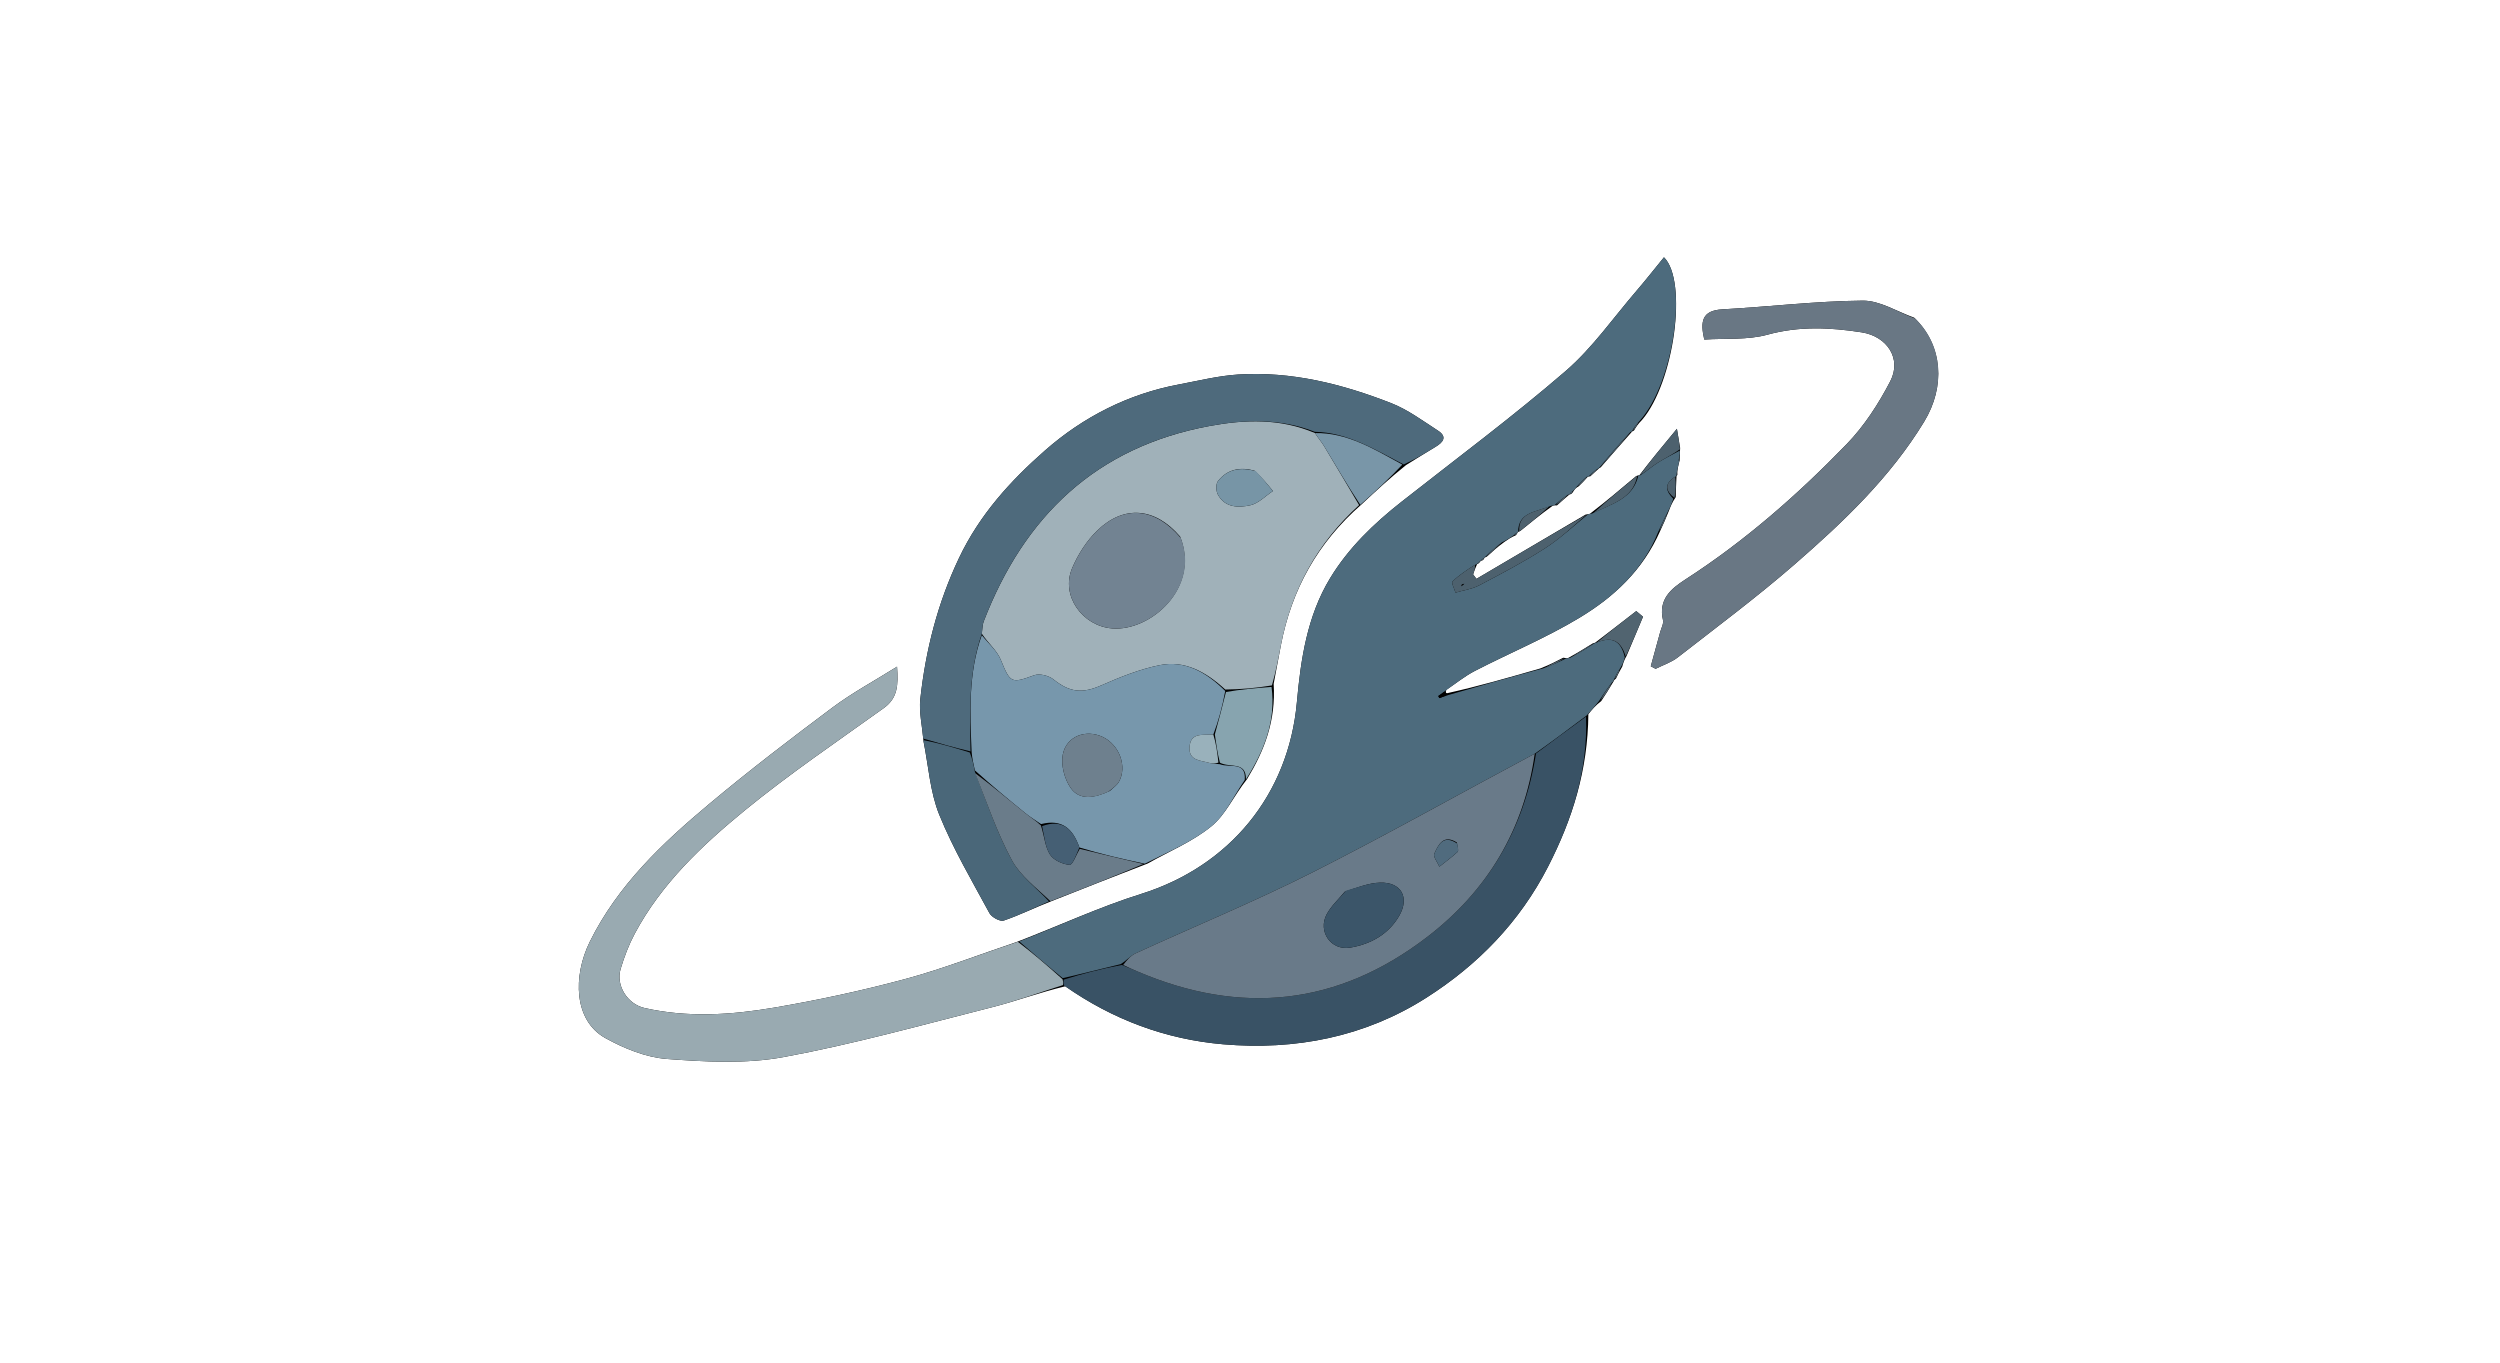
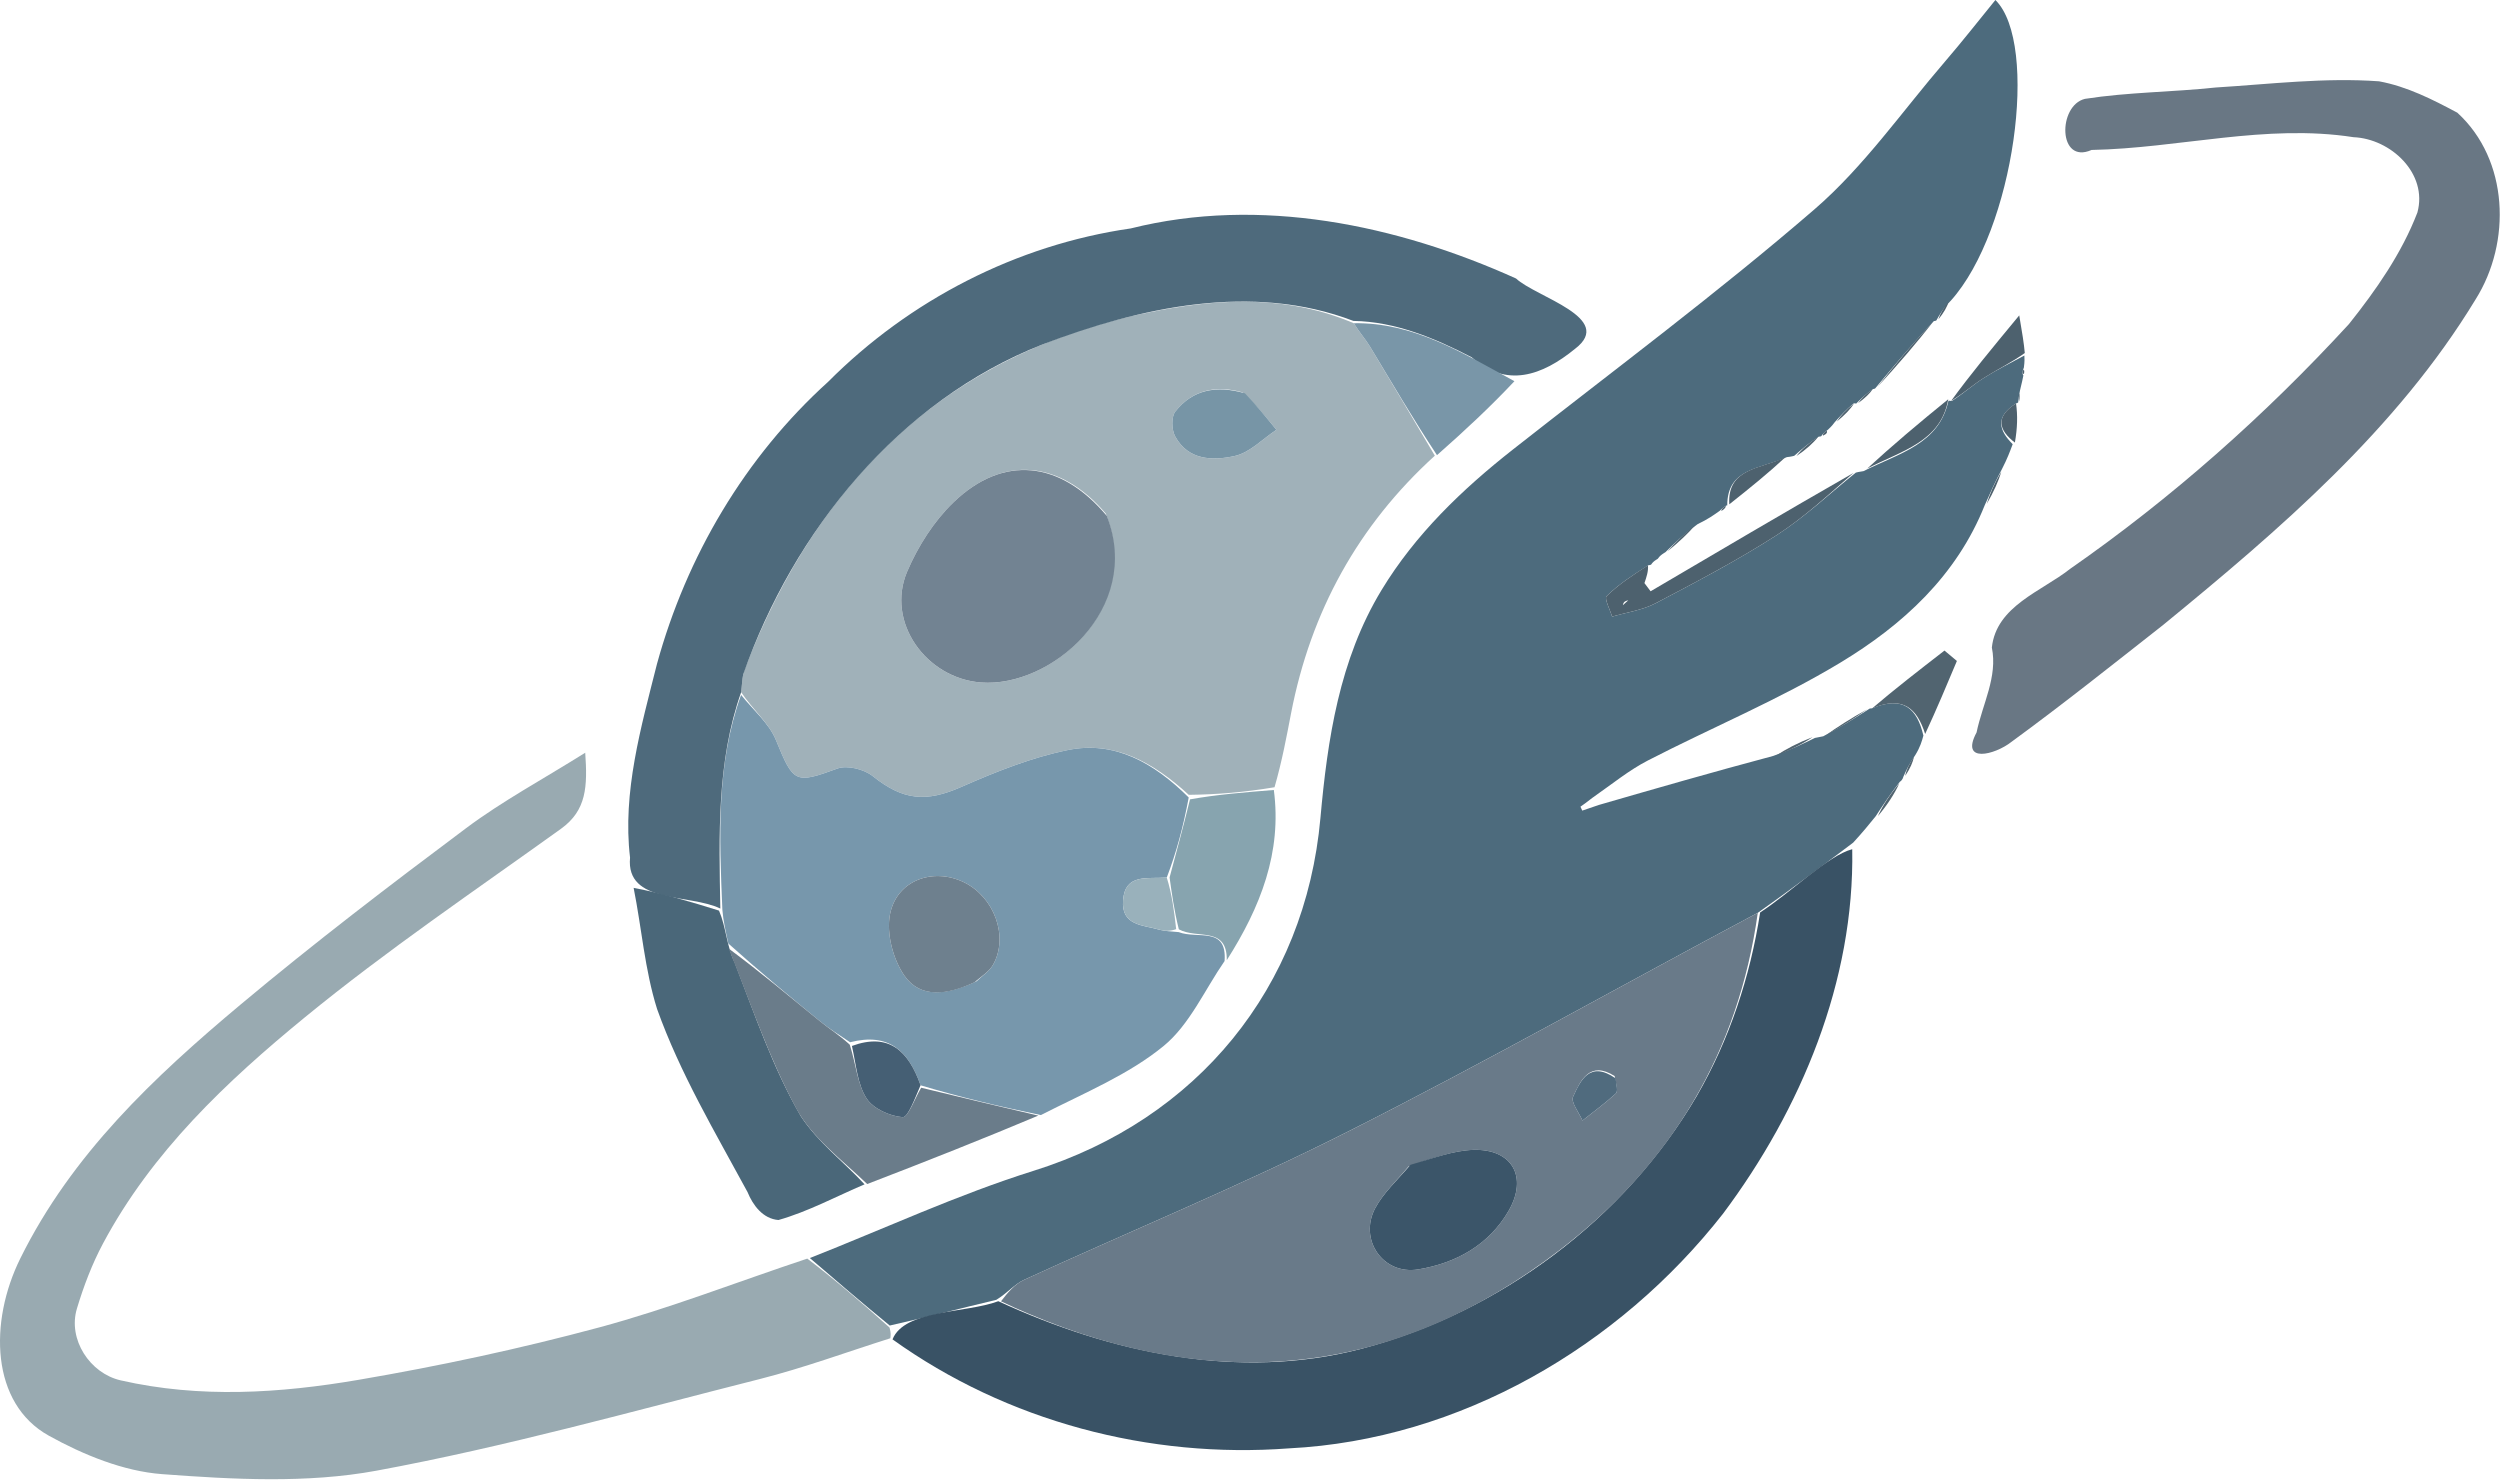
- <svg xmlns="http://www.w3.org/2000/svg" version="1.1" id="Layer_1" x="0px" y="0px" width="100%" viewBox="0 0 677 369" enable-background="new 0 0 677 369" xml:space="preserve">
-   <path fill="#000000" opacity="1" stroke="none" d=" M401.427,151.752   C401.72,151.583 401.908,151.334 402.004,151.006   C402.004,151.006 402.005,150.993 402.61,150.763   C404.003,149.48 405.395,148.197 407.401,146.746   C408.261,146.135 409.12,145.524 410.528,144.93   C410.726,144.638 410.923,144.346 411.041,144.065   C411.041,144.065 411.108,144.109 411.703,143.781   C414.475,141.522 417.248,139.263 420.503,136.937   C420.503,136.937 420.971,136.798 421.624,136.868   C422.706,135.89 423.787,134.911 424.945,133.961   C424.945,133.961 424.972,133.883 425.441,133.778   C425.743,133.598 425.903,133.333 426.333,132.672   C426.535,132.395 426.737,132.119 427.532,131.672   C428.392,130.81 429.252,129.948 430.032,129.044   C430.032,129.044 430.077,129.122 430.679,128.969   C431.403,128.289 432.128,127.608 432.933,126.917   C432.933,126.917 432.919,126.837 433.499,126.525   C436.279,123.323 439.06,120.122 441.923,116.917   C441.923,116.917 441.917,116.835 442.481,116.592   C442.991,115.728 443.5,114.864 444.644,113.73   C453.378,103.579 457.092,76.072 450.601,69.676   C448.141,72.687 445.745,75.753 443.209,78.699   C436.878,86.055 431.228,94.22 423.955,100.496   C409.65,112.842 394.448,124.152 379.579,135.841   C372.042,141.765 365.167,148.37 360.19,156.579   C353.977,166.827 352.241,178.524 351.194,190.152   C348.944,215.137 333.043,234.535 309.001,242.079   C297.763,245.605 286.989,250.609 275.244,255.111   C265.171,258.505 255.232,262.399 244.988,265.158   C233.321,268.3 221.452,270.845 209.539,272.88   C197.951,274.86 186.197,275.621 174.518,272.961   C169.949,271.92 166.707,266.903 168.062,262.392   C169.049,259.104 170.291,255.827 171.905,252.804   C179.109,239.31 190.083,228.952 201.653,219.478   C213.711,209.604 226.678,200.832 239.354,191.727   C243.14,189.007 243.264,185.476 242.922,180.527   C236.632,184.469 230.72,187.644 225.404,191.618   C214.14,200.037 202.948,208.587 192.169,217.611   C179.405,228.296 167.32,239.663 159.735,254.982   C155.088,264.367 155.373,276.361 163.929,281.107   C169.019,283.931 174.926,286.345 180.628,286.77   C191.095,287.551 201.944,288.148 212.162,286.262   C231.163,282.754 249.853,277.517 268.613,272.767   C275.117,271.12 281.446,268.781 288.501,267.083   C301.334,276.123 315.752,281.459 331.198,282.789   C350.727,284.471 369.579,280.832 386.319,270.143   C400.237,261.257 411.501,249.719 419.197,234.716   C425.813,221.817 430.007,208.523 430.13,193.387   C431.072,192.224 432.014,191.06 433.62,189.844   C434.679,188.22 435.738,186.597 436.944,184.541   C436.944,184.541 437.03,184.092 437.598,183.79   C438.03,182.858 438.463,181.925 439.317,180.487   C439.543,179.657 439.769,178.827 440.512,177.538   C441.984,174.03 443.456,170.521 444.928,167.013   C444.318,166.503 443.708,165.992 443.099,165.482   C439.418,168.331 435.737,171.18 432.001,174.007   C432.001,174.007 432.029,174.06 431.327,174.228   C429.273,175.506 427.22,176.784 424.596,178.212   C424.405,178.257 424.214,178.302 423.331,178.107   C421.518,179.058 419.706,180.008 417.085,181.024   C408.788,183.422 400.491,185.821 391.733,187.753   C391.573,187.605 391.412,187.457 391.684,186.786   C394.25,185.067 396.68,183.082 399.407,181.676   C408.835,176.816 418.71,172.727 427.761,167.262   C436.936,161.723 444.88,154.487 449.604,143.713   C450.329,142.132 451.055,140.551 451.951,138.3   C452.349,137.23 452.747,136.159 453.79,134.613   C453.84,132.733 453.891,130.854 454.001,128.961   C454.001,128.961 453.957,128.919 454.234,128.603   C454.203,128.208 454.172,127.813 454.382,126.615   C454.495,126.068 454.608,125.521 454.894,124.504   C454.875,124.338 454.856,124.172 454.937,123.349   C454.914,122.908 454.891,122.467 454.984,121.306   C454.781,120.105 454.579,118.905 454.109,116.119   C450.042,121.035 446.865,124.874 443.928,128.71   C443.928,128.71 443.69,128.682 443.056,128.928   C439.065,132.298 435.073,135.668 430.555,139.126   C430.385,139.175 430.214,139.225 429.363,139.356   C419.516,145.155 409.668,150.953 399.821,156.751   C399.518,156.349 399.216,155.946 398.914,155.543   C399.214,154.667 399.514,153.791 399.947,152.883   C399.947,152.883 399.949,152.748 400.328,152.602   C400.565,152.444 400.72,152.228 400.918,151.973   C400.918,151.973 400.96,151.853 401.427,151.752  M284.838,243.999   C293.237,240.669 301.636,237.339 310.765,233.852   C316.6,230.548 322.979,227.908 328.092,223.723   C331.93,220.58 334.141,215.451 337.73,210.949   C342.366,203.276 345.548,195.197 344.909,185.185   C345.563,181.691 346.2,178.193 346.875,174.703   C349.769,159.74 356.743,147.051 368.677,136.621   C372.466,133.086 376.254,129.552 380.749,125.948   C383.398,124.306 386.028,122.633 388.703,121.033   C390.771,119.796 392.039,118.318 389.389,116.606   C385.262,113.941 381.208,110.915 376.69,109.15   C363.437,103.974 349.707,100.513 335.323,101.419   C329.932,101.759 324.596,103.106 319.256,104.106   C305.506,106.68 293.292,112.94 282.987,121.986   C273.644,130.187 265.276,139.371 259.704,151.105   C253.882,163.365 250.67,176.038 249.216,189.295   C248.832,192.795 249.707,196.433 250.097,200.846   C251.441,207.464 251.855,214.458 254.347,220.611   C258.08,229.829 263.191,238.5 267.943,247.281   C268.541,248.384 270.818,249.623 271.804,249.289   C275.995,247.866 279.994,245.874 284.838,243.999  M518.355,86.017   C513.716,84.393 509.063,81.371 504.439,81.414   C491.762,81.531 479.104,83.066 466.423,83.771   C460.779,84.085 460.42,87.153 461.511,91.952   C467.286,91.577 473.24,92.109 478.641,90.628   C487.239,88.27 495.588,88.661 504.132,89.996   C511.005,91.07 515.071,97.112 511.879,103.257   C508.716,109.345 504.833,115.362 500.083,120.265   C486.812,133.965 472.493,146.54 456.383,156.931   C452.486,159.444 449.035,162.338 450.331,167.896   C450.56,168.877 449.869,170.082 449.571,171.176   C448.732,174.262 447.877,177.343 447.028,180.427   C447.464,180.655 447.9,180.884 448.337,181.113   C450.352,180.097 452.599,179.378 454.345,178.017   C464.986,169.727 475.832,161.659 485.999,152.813   C499.16,141.361 511.831,129.35 521.044,114.219   C526.871,104.648 526.146,93.524 518.355,86.017  z" />
-   <path fill="#4D6B7D" opacity="1" stroke="none" d=" M424.023,178.347   C424.214,178.302 424.405,178.257 425.245,178.104   C427.939,176.685 429.984,175.372 432.029,174.06   C432.029,174.06 432.001,174.007 432.412,173.989   C437.041,172.056 439.067,174.048 439.995,177.996   C439.769,178.827 439.543,179.657 438.805,180.866   C437.872,182.194 437.451,183.143 437.031,184.092   C437.03,184.092 436.944,184.541 436.529,184.802   C435.062,186.675 434.009,188.285 432.956,189.896   C432.014,191.06 431.072,192.224 429.651,193.768   C424.764,197.448 420.358,200.748 415.603,204.103   C395.294,214.914 375.539,226.077 355.307,236.293   C339.687,244.181 323.454,250.854 307.535,258.158   C306.151,258.793 305.08,260.11 303.467,261.093   C298.079,262.379 293.089,263.682 287.771,264.882   C283.631,261.502 279.818,258.223 276.005,254.943   C286.989,250.609 297.763,245.605 309.001,242.079   C333.043,234.535 348.944,215.137 351.194,190.152   C352.241,178.524 353.977,166.827 360.19,156.579   C365.167,148.37 372.042,141.765 379.579,135.841   C394.448,124.152 409.65,112.842 423.955,100.496   C431.228,94.22 436.878,86.055 443.209,78.699   C445.745,75.753 448.141,72.687 450.597,69.673   C457.092,76.072 453.378,103.579 444.022,113.961   C442.906,115.073 442.412,115.954 441.917,116.835   C441.917,116.835 441.923,116.917 441.53,116.96   C438.397,120.281 435.658,123.559 432.919,126.837   C432.919,126.837 432.933,126.917 432.568,126.967   C431.495,127.719 430.786,128.421 430.077,129.122   C430.077,129.122 430.032,129.044 429.724,129.081   C428.59,130.026 427.765,130.934 426.94,131.843   C426.737,132.119 426.535,132.395 425.944,132.949   C425.323,133.412 425.128,133.631 424.972,133.883   C424.972,133.883 424.945,133.961 424.573,133.976   C423.124,134.927 422.047,135.863 420.971,136.798   C420.971,136.798 420.503,136.937 419.89,136.991   C415.991,138.748 411.095,138.591 411.108,144.109   C411.108,144.109 411.041,144.065 410.873,144.178   C410.441,144.473 410.2,144.681 409.98,144.913   C409.12,145.524 408.261,146.135 406.741,146.867   C404.722,148.323 403.364,149.658 402.005,150.993   C402.005,150.993 402.004,151.006 401.801,151.116   C401.352,151.4 401.139,151.609 400.96,151.853   C400.96,151.853 400.918,151.973 400.696,152.075   C400.272,152.342 400.097,152.532 399.949,152.748   C399.949,152.748 399.947,152.883 399.497,152.916   C397.113,154.422 395.056,155.772 393.341,157.468   C392.975,157.83 393.849,159.446 394.152,160.484   C396.299,159.848 398.616,159.535 400.562,158.514   C406.575,155.359 412.611,152.192 418.318,148.53   C422.488,145.853 426.153,142.388 430.043,139.274   C430.214,139.225 430.385,139.175 431.177,139.055   C436.485,136.383 442.297,135.082 443.69,128.682   C443.69,128.682 443.928,128.71 444.185,128.725   C445.914,127.598 447.311,126.337 448.877,125.342   C450.801,124.121 452.865,123.121 454.868,122.026   C454.891,122.467 454.914,122.908 454.798,123.781   C454.53,124.476 454.551,124.73 454.72,124.974   C454.608,125.521 454.495,126.068 454.215,127.198   C454.018,128.16 453.987,128.54 453.957,128.919   C453.957,128.919 454.001,128.961 453.667,129.078   C450.49,131.071 451.123,133.058 453.145,135.089   C452.747,136.159 452.349,137.23 451.558,138.768   C450.455,140.846 449.744,142.457 449.032,144.067   C444.88,154.487 436.936,161.723 427.761,167.262   C418.71,172.727 408.835,176.816 399.407,181.676   C396.68,183.082 394.25,185.067 391.223,187.187   C390.337,187.883 389.913,188.179 389.489,188.475   C389.579,188.667 389.668,188.859 389.757,189.052   C390.57,188.774 391.382,188.497 392.194,188.219   C400.491,185.821 408.788,183.422 417.879,180.999   C420.456,180.098 422.239,179.222 424.023,178.347  z" />
-   <path fill="#A0B1B9" opacity="1" stroke="none" d=" M368.047,136.782   C356.743,147.051 349.769,159.74 346.875,174.703   C346.2,178.193 345.563,181.691 344.436,185.61   C339.974,186.358 335.986,186.68 331.806,186.727   C326.599,181.953 320.848,178.737 314.022,180.127   C308.624,181.227 303.359,183.339 298.286,185.572   C293.104,187.853 289.743,187.555 285.264,183.972   C283.993,182.956 281.502,182.327 280.06,182.856   C273.807,185.148 273.598,184.992 271.005,178.666   C269.981,176.167 267.624,174.214 265.884,171.614   C266.05,170.235 266.035,169.189 266.384,168.283   C277.374,139.756 296.89,121.039 327.606,115.348   C337.187,113.573 346.742,113.274 356.108,117.276   C356.957,118.655 357.846,119.632 358.515,120.741   C361.725,126.069 364.876,131.432 368.047,136.782  M319.584,145.307   C312.885,137.472 304.458,136.619 297.161,143.649   C294.272,146.432 291.926,150.128 290.34,153.839   C287.168,161.264 293.097,169.555 301.211,170.182   C311.5,170.978 325.057,159.319 319.584,145.307  M339.707,127.451   C335.834,126.371 332.355,127.071 329.833,130.273   C329.22,131.052 329.275,132.956 329.797,133.925   C331.727,137.507 335.391,137.538 338.584,136.824   C340.803,136.328 342.682,134.309 344.713,132.97   C343.293,131.226 341.873,129.482 339.707,127.451  z" />
-   <path fill="#99AAB1" opacity="1" stroke="none" d=" M275.625,255.027   C279.818,258.223 283.631,261.502 287.736,265.18   C287.97,265.972 287.913,266.365 287.855,266.759   C281.446,268.781 275.117,271.12 268.613,272.767   C249.853,277.517 231.163,282.754 212.162,286.262   C201.944,288.148 191.095,287.551 180.628,286.77   C174.926,286.345 169.019,283.931 163.929,281.107   C155.373,276.361 155.088,264.367 159.735,254.982   C167.32,239.663 179.405,228.296 192.169,217.611   C202.948,208.587 214.14,200.037 225.404,191.618   C230.72,187.644 236.632,184.469 242.922,180.527   C243.264,185.476 243.14,189.007 239.354,191.727   C226.678,200.832 213.711,209.604 201.653,219.478   C190.083,228.952 179.109,239.31 171.905,252.804   C170.291,255.827 169.049,259.104 168.062,262.392   C166.707,266.903 169.949,271.92 174.518,272.961   C186.197,275.621 197.951,274.86 209.539,272.88   C221.452,270.845 233.321,268.3 244.988,265.158   C255.232,262.399 265.171,258.505 275.625,255.027  z" />
-   <path fill="#7797AC" opacity="1" stroke="none" d=" M265.874,172.012   C267.624,174.214 269.981,176.167 271.005,178.666   C273.598,184.992 273.807,185.148 280.06,182.856   C281.502,182.327 283.993,182.956 285.264,183.972   C289.743,187.555 293.104,187.853 298.286,185.572   C303.359,183.339 308.624,181.227 314.022,180.127   C320.848,178.737 326.599,181.953 331.796,187.118   C330.98,191.489 329.981,195.192 328.563,198.909   C325.64,199.121 322.455,198.309 322.131,202.211   C321.813,206.043 325.108,205.887 327.503,206.593   C328.277,206.821 329.119,206.817 330.322,206.945   C333.076,208.021 337.463,206.029 337.077,211.207   C334.141,215.451 331.93,220.58 328.092,223.723   C322.979,227.908 316.6,230.548 310.013,233.888   C303.639,232.57 298.017,231.216 292.306,229.502   C290.515,224.417 287.639,221.713 281.926,223.162   C280.268,222.043 278.862,221.183 277.594,220.152   C273.054,216.461 268.56,212.712 263.996,208.62   C263.603,206.823 263.263,205.391 263.117,203.657   C262.663,192.785 262.2,182.23 265.874,172.012  M300.56,214.179   C301.377,213.384 302.427,212.723 302.971,211.772   C305.335,207.636 303.168,201.725 298.614,199.564   C294.084,197.415 288.774,199.323 287.803,204.335   C287.257,207.157 288.255,210.964 289.933,213.367   C292.321,216.786 296.293,216.178 300.56,214.179  z" />
-   <path fill="#4E6A7C" opacity="1" stroke="none" d=" M265.884,171.614   C262.2,182.23 262.663,192.785 262.818,203.475   C258.219,202.399 254.112,201.203 250.004,200.007   C249.707,196.433 248.832,192.795 249.216,189.295   C250.67,176.038 253.882,163.365 259.704,151.105   C265.276,139.371 273.644,130.187 282.987,121.986   C293.292,112.94 305.506,106.68 319.256,104.106   C324.596,103.106 329.932,101.759 335.323,101.419   C349.707,100.513 363.437,103.974 376.69,109.15   C381.208,110.915 385.262,113.941 389.389,116.606   C392.039,118.318 390.771,119.796 388.703,121.033   C386.028,122.633 383.398,124.306 380.118,125.778   C372.081,121.617 364.862,117.12 356.047,116.934   C346.742,113.274 337.187,113.573 327.606,115.348   C296.89,121.039 277.374,139.756 266.384,168.283   C266.035,169.189 266.05,170.235 265.884,171.614  z" />
-   <path fill="#395265" opacity="1" stroke="none" d=" M288.178,266.921   C287.913,266.365 287.97,265.972 288.063,265.281   C293.089,263.682 298.079,262.379 303.754,261.302   C305.661,262.052 306.882,262.581 308.105,263.103   C336.021,275.002 362.229,272.344 386.47,253.74   C402.899,241.131 412.749,224.542 415.952,204.049   C420.358,200.748 424.764,197.448 429.495,194.057   C430.007,208.523 425.813,221.817 419.197,234.716   C411.501,249.719 400.237,261.257 386.319,270.143   C369.579,280.832 350.727,284.471 331.198,282.789   C315.752,281.459 301.334,276.123 288.178,266.921  z" />
-   <path fill="#697784" opacity="1" stroke="none" d=" M518.626,86.269   C526.146,93.524 526.871,104.648 521.044,114.219   C511.831,129.35 499.16,141.361 485.999,152.813   C475.832,161.659 464.986,169.727 454.345,178.017   C452.599,179.378 450.352,180.097 448.337,181.113   C447.9,180.884 447.464,180.655 447.028,180.427   C447.877,177.343 448.732,174.262 449.571,171.176   C449.869,170.082 450.56,168.877 450.331,167.896   C449.035,162.338 452.486,159.444 456.383,156.931   C472.493,146.54 486.812,133.965 500.083,120.265   C504.833,115.362 508.716,109.345 511.879,103.257   C515.071,97.112 511.005,91.07 504.132,89.996   C495.588,88.661 487.239,88.27 478.641,90.628   C473.24,92.109 467.286,91.577 461.511,91.952   C460.42,87.153 460.779,84.085 466.423,83.771   C479.104,83.066 491.762,81.531 504.439,81.414   C509.063,81.371 513.716,84.393 518.626,86.269  z" />
-   <path fill="#4A6779" opacity="1" stroke="none" d=" M250.051,200.426   C254.112,201.203 258.219,202.399 262.625,203.777   C263.263,205.391 263.603,206.823 264,209.001   C267.302,217.506 270.019,225.55 273.994,232.916   C276.308,237.203 280.64,240.402 284.063,244.09   C279.994,245.874 275.995,247.866 271.804,249.289   C270.818,249.623 268.541,248.384 267.943,247.281   C263.191,238.5 258.08,229.829 254.347,220.611   C251.855,214.458 251.441,207.464 250.051,200.426  z" />
-   <path fill="#6A7C8A" opacity="1" stroke="none" d=" M284.451,244.045   C280.64,240.402 276.308,237.203 273.994,232.916   C270.019,225.55 267.302,217.506 264.053,209.365   C268.56,212.712 273.054,216.461 277.594,220.152   C278.862,221.183 280.268,222.043 281.883,223.527   C282.834,226.565 283.02,229.376 284.356,231.44   C285.337,232.955 287.784,234.051 289.666,234.198   C290.457,234.26 291.478,231.396 292.394,229.862   C298.017,231.216 303.639,232.57 309.648,233.966   C301.636,237.339 293.237,240.669 284.451,244.045  z" />
-   <path fill="#87A4AF" opacity="1" stroke="none" d=" M337.403,211.078   C337.463,206.029 333.076,208.021 330.342,206.534   C329.64,203.697 329.311,201.295 328.981,198.894   C329.981,195.192 330.98,191.489 331.989,187.395   C335.986,186.68 339.974,186.358 344.333,186.014   C345.548,195.197 342.366,203.276 337.403,211.078  z" />
-   <path fill="#7996A8" opacity="1" stroke="none" d=" M356.108,117.276   C364.862,117.12 372.081,121.617 379.765,125.812   C376.254,129.552 372.466,133.086 368.362,136.702   C364.876,131.432 361.725,126.069 358.515,120.741   C357.846,119.632 356.957,118.655 356.108,117.276  z" />
-   <path fill="#4D616E" opacity="1" stroke="none" d=" M429.703,139.315   C426.153,142.388 422.488,145.853 418.318,148.53   C412.611,152.192 406.575,155.359 400.562,158.514   C398.616,159.535 396.299,159.848 394.152,160.484   C393.849,159.446 392.975,157.83 393.341,157.468   C395.056,155.772 397.113,154.422 399.431,152.932   C399.514,153.791 399.214,154.667 398.914,155.543   C399.216,155.946 399.518,156.349 399.821,156.751   C409.668,150.953 419.516,145.155 429.703,139.315  M395.735,158.802   C396.001,158.561 396.268,158.32 396.535,158.08   C396.18,158.158 395.825,158.236 395.735,158.802  z" />
-   <path fill="#516470" opacity="1" stroke="none" d=" M440.253,177.767   C439.067,174.048 437.041,172.056 432.439,174   C435.737,171.18 439.418,168.331 443.099,165.482   C443.708,165.992 444.318,166.503 444.928,167.013   C443.456,170.521 441.984,174.03 440.253,177.767  z" />
-   <path fill="#4D616E" opacity="1" stroke="none" d=" M454.926,121.666   C452.865,123.121 450.801,124.121 448.877,125.342   C447.311,126.337 445.914,127.598 444.065,128.727   C446.865,124.874 450.042,121.035 454.109,116.119   C454.579,118.905 454.781,120.105 454.926,121.666  z" />
-   <path fill="#4D616E" opacity="1" stroke="none" d=" M443.373,128.805   C442.297,135.082 436.485,136.383 431.44,139.011   C435.073,135.668 439.065,132.298 443.373,128.805  z" />
-   <path fill="#4D616E" opacity="1" stroke="none" d=" M433.209,126.681   C435.658,123.559 438.397,120.281 441.489,116.961   C439.06,120.122 436.279,123.323 433.209,126.681  z" />
-   <path fill="#4D616E" opacity="1" stroke="none" d=" M411.406,143.945   C411.095,138.591 415.991,138.748 419.648,137.025   C417.248,139.263 414.475,141.522 411.406,143.945  z" />
-   <path fill="#516470" opacity="1" stroke="none" d=" M431.678,174.144   C429.984,175.372 427.939,176.685 425.53,178.029   C427.22,176.784 429.273,175.506 431.678,174.144  z" />
-   <path fill="#4D616E" opacity="1" stroke="none" d=" M453.467,134.851   C451.123,133.058 450.49,131.071 453.637,129.085   C453.891,130.854 453.84,132.733 453.467,134.851  z" />
-   <path fill="#516470" opacity="1" stroke="none" d=" M423.677,178.227   C422.239,179.222 420.456,180.098 418.283,180.966   C419.706,180.008 421.518,179.058 423.677,178.227  z" />
-   <path fill="#516470" opacity="1" stroke="none" d=" M433.288,189.87   C434.009,188.285 435.062,186.675 436.456,185.019   C435.738,186.597 434.679,188.22 433.288,189.87  z" />
-   <path fill="#4D616E" opacity="1" stroke="none" d=" M402.308,150.878   C403.364,149.658 404.722,148.323 406.434,146.952   C405.395,148.197 404.003,149.48 402.308,150.878  z" />
-   <path fill="#4D616E" opacity="1" stroke="none" d=" M449.318,143.89   C449.744,142.457 450.455,140.846 451.473,139.103   C451.055,140.551 450.329,142.132 449.318,143.89  z" />
-   <path fill="#4D616E" opacity="1" stroke="none" d=" M421.297,136.833   C422.047,135.863 423.124,134.927 424.534,133.962   C423.787,134.911 422.706,135.89 421.297,136.833  z" />
-   <path fill="#4D616E" opacity="1" stroke="none" d=" M427.236,131.758   C427.765,130.934 428.59,130.026 429.763,129.102   C429.252,129.948 428.392,130.81 427.236,131.758  z" />
-   <path fill="#4D616E" opacity="1" stroke="none" d=" M442.199,116.714   C442.412,115.954 442.906,115.073 443.705,114.096   C443.5,114.864 442.991,115.728 442.199,116.714  z" />
-   <path fill="#4D616E" opacity="1" stroke="none" d=" M430.378,129.046   C430.786,128.421 431.495,127.719 432.528,126.973   C432.128,127.608 431.403,128.289 430.378,129.046  z" />
-   <path fill="#516470" opacity="1" stroke="none" d=" M437.314,183.941   C437.451,183.143 437.872,182.194 438.594,181.119   C438.463,181.925 438.03,182.858 437.314,183.941  z" />
-   <path fill="#4D616E" opacity="1" stroke="none" d=" M454.096,128.761   C453.987,128.54 454.018,128.16 454.095,127.6   C454.172,127.813 454.203,128.208 454.096,128.761  z" />
-   <path fill="#4D616E" opacity="1" stroke="none" d=" M454.807,124.739   C454.551,124.73 454.53,124.476 454.747,124.109   C454.856,124.172 454.875,124.338 454.807,124.739  z" />
-   <path fill="#4D616E" opacity="1" stroke="none" d=" M400.138,152.675   C400.097,152.532 400.272,152.342 400.633,152.065   C400.72,152.228 400.565,152.444 400.138,152.675  z" />
-   <path fill="#4D616E" opacity="1" stroke="none" d=" M401.194,151.802   C401.139,151.609 401.352,151.4 401.794,151.116   C401.908,151.334 401.72,151.583 401.194,151.802  z" />
-   <path fill="#4D616E" opacity="1" stroke="none" d=" M410.254,144.922   C410.2,144.681 410.441,144.473 410.912,144.172   C410.923,144.346 410.726,144.638 410.254,144.922  z" />
-   <path fill="#4D616E" opacity="1" stroke="none" d=" M425.206,133.83   C425.128,133.631 425.323,133.412 425.738,133.105   C425.903,133.333 425.743,133.598 425.206,133.83  z" />
-   <path fill="#697A89" opacity="1" stroke="none" d=" M415.603,204.103   C412.749,224.542 402.899,241.131 386.47,253.74   C362.229,272.344 336.021,275.002 308.105,263.103   C306.882,262.581 305.661,262.052 304.151,261.319   C305.08,260.11 306.151,258.793 307.535,258.158   C323.454,250.854 339.687,244.181 355.307,236.293   C375.539,226.077 395.294,214.914 415.603,204.103  M364.167,241.458   C362.507,243.491 360.477,245.328 359.264,247.6   C356.802,252.208 360.406,257.475 365.598,256.617   C371.125,255.703 376.01,253.034 378.919,247.972   C381.777,242.996 379.422,238.853 373.736,239.016   C370.724,239.101 367.743,240.281 364.167,241.458  M394.521,228.139   C390.861,225.836 389.511,228.76 388.405,231.189   C388.043,231.985 389.277,233.508 389.781,234.698   C391.439,233.383 393.153,232.13 394.708,230.703   C395.038,230.4 394.784,229.461 394.521,228.139  z" />
-   <path fill="#000000" opacity="1" stroke="none" d=" M391.964,187.986   C391.382,188.497 390.57,188.774 389.757,189.052   C389.668,188.859 389.579,188.667 389.489,188.475   C389.913,188.179 390.337,187.883 391.007,187.448   C391.412,187.457 391.573,187.605 391.964,187.986  z" />
-   <path fill="#728392" opacity="1" stroke="none" d=" M319.745,145.665   C325.057,159.319 311.5,170.978 301.211,170.182   C293.097,169.555 287.168,161.264 290.34,153.839   C291.926,150.128 294.272,146.432 297.161,143.649   C304.458,136.619 312.885,137.472 319.745,145.665  z" />
-   <path fill="#7795A6" opacity="1" stroke="none" d=" M340.08,127.595   C341.873,129.482 343.293,131.226 344.713,132.97   C342.682,134.309 340.803,136.328 338.584,136.824   C335.391,137.538 331.727,137.507 329.797,133.925   C329.275,132.956 329.22,131.052 329.833,130.273   C332.355,127.071 335.834,126.371 340.08,127.595  z" />
-   <path fill="#6E808E" opacity="1" stroke="none" d=" M300.214,214.35   C296.293,216.178 292.321,216.786 289.933,213.367   C288.255,210.964 287.257,207.157 287.803,204.335   C288.774,199.323 294.084,197.415 298.614,199.564   C303.168,201.725 305.335,207.636 302.971,211.772   C302.427,212.723 301.377,213.384 300.214,214.35  z" />
-   <path fill="#455F74" opacity="1" stroke="none" d=" M292.306,229.502   C291.478,231.396 290.457,234.26 289.666,234.198   C287.784,234.051 285.337,232.955 284.356,231.44   C283.02,229.376 282.834,226.565 282.199,223.709   C287.639,221.713 290.515,224.417 292.306,229.502  z" />
-   <path fill="#99B1BB" opacity="1" stroke="none" d=" M328.563,198.909   C329.311,201.295 329.64,203.697 329.95,206.508   C329.119,206.817 328.277,206.821 327.503,206.593   C325.108,205.887 321.813,206.043 322.131,202.211   C322.455,198.309 325.64,199.121 328.563,198.909  z" />
-   <path fill="#000000" opacity="1" stroke="none" d=" M395.602,158.558   C395.825,158.236 396.18,158.158 396.535,158.08   C396.268,158.32 396.001,158.561 395.602,158.558  z" />
-   <path fill="#3B5569" opacity="1" stroke="none" d=" M364.458,241.212   C367.743,240.281 370.724,239.101 373.736,239.016   C379.422,238.853 381.777,242.996 378.919,247.972   C376.01,253.034 371.125,255.703 365.598,256.617   C360.406,257.475 356.802,252.208 359.264,247.6   C360.477,245.328 362.507,243.491 364.458,241.212  z" />
-   <path fill="#506B7E" opacity="1" stroke="none" d=" M394.661,228.477   C394.784,229.461 395.038,230.4 394.708,230.703   C393.153,232.13 391.439,233.383 389.781,234.698   C389.277,233.508 388.043,231.985 388.405,231.189   C389.511,228.76 390.861,225.836 394.661,228.477  z" />
+ <svg xmlns="http://www.w3.org/2000/svg" version="1.1" id="Layer_1" x="0px" y="0px" width="368.174" viewBox="0 0 368.174 217.844" enable-background="new 0 0 677 369" xml:space="preserve" height="217.844">
+   <defs id="defs45" />
+   <path fill="#4d6b7d" opacity="1" stroke="none" d="m 267.287,108.674 c 0.191,-0.045 0.382,-0.09 1.222,-0.242 2.694,-1.42 4.739,-2.732 6.783,-4.044 0,0 -0.028,-0.053 0.383,-0.071 4.629,-1.933 6.655,0.059 7.583,4.008 -0.226,0.83 -0.452,1.661 -1.19,2.87 -0.933,1.328 -1.354,2.277 -1.774,3.225 -3e-5,-2e-5 -0.087,0.449 -0.501,0.711 -1.467,1.872 -2.52,3.483 -3.573,5.093 -0.942,1.164 -1.884,2.328 -3.305,3.872 -4.886,3.681 -9.292,6.981 -14.048,10.336 -20.309,10.81 -40.063,21.973 -60.296,32.19 -15.621,7.888 -31.854,14.561 -47.772,21.865 -1.384,0.635 -2.455,1.952 -4.068,2.936 -5.387,1.286 -10.378,2.588 -15.696,3.789 -4.14,-3.381 -7.953,-6.66 -11.766,-9.939 10.984,-4.334 21.758,-9.339 32.995,-12.865 24.043,-7.544 39.944,-26.942 42.194,-51.927 1.047,-11.628 2.783,-23.325 8.996,-33.573 4.976,-8.209 11.852,-14.814 19.388,-20.738 14.87,-11.689 30.071,-22.998 44.376,-35.344 7.273,-6.277 12.923,-14.442 19.255,-21.798 2.536,-2.946 4.932,-6.011 7.388,-9.026 6.495,6.399 2.781,33.906 -6.575,44.288 -1.116,1.112 -1.611,1.993 -2.105,2.874 0,0 0.006,0.082 -0.387,0.125 -3.132,3.321 -5.872,6.599 -8.611,9.878 0,0 0.013,0.08 -0.351,0.13 -1.073,0.752 -1.782,1.453 -2.492,2.155 0,0 -0.045,-0.078 -0.353,-0.042 -1.134,0.945 -1.959,1.854 -2.784,2.762 -0.202,0.276 -0.405,0.553 -0.996,1.107 -0.621,0.463 -0.815,0.681 -0.972,0.933 0,0 -0.026,0.078 -0.399,0.094 -1.449,0.951 -2.526,1.886 -3.602,2.821 0,0 -0.468,0.139 -1.081,0.193 -3.899,1.757 -8.795,1.599 -8.782,7.118 0,0 -0.067,-0.044 -0.235,0.069 -0.431,0.295 -0.673,0.503 -0.893,0.735 -0.859,0.611 -1.719,1.222 -3.239,1.954 -2.019,1.456 -3.377,2.791 -4.736,4.125 0,0 -0.002,0.013 -0.204,0.123 -0.449,0.284 -0.662,0.493 -0.841,0.737 0,0 -0.042,0.12 -0.264,0.222 -0.424,0.267 -0.6,0.457 -0.748,0.673 0,0 -0.002,0.136 -0.452,0.168 -2.384,1.506 -4.441,2.856 -6.156,4.552 -0.366,0.362 0.508,1.978 0.811,3.016 2.147,-0.637 4.465,-0.95 6.41,-1.97 6.013,-3.155 12.049,-6.322 17.756,-9.984 4.171,-2.677 7.835,-6.142 11.725,-9.255 0.171,-0.05 0.342,-0.099 1.134,-0.22 5.308,-2.671 11.119,-3.972 12.513,-10.373 0,0 0.238,0.028 0.495,0.044 1.729,-1.127 3.126,-2.388 4.692,-3.383 1.923,-1.222 3.988,-2.221 5.991,-3.317 0.023,0.441 0.046,0.882 -0.071,1.755 -0.267,0.695 -0.247,0.949 -0.077,1.193 -0.113,0.547 -0.225,1.094 -0.505,2.224 -0.198,0.962 -0.228,1.342 -0.258,1.721 0,0 0.044,0.042 -0.29,0.159 -3.177,1.993 -2.544,3.979 -0.522,6.01 -0.398,1.071 -0.796,2.141 -1.587,3.679 -1.104,2.078 -1.815,3.689 -2.526,5.299 -4.152,10.42 -12.096,17.656 -21.271,23.195 -9.051,5.464 -18.926,9.553 -28.354,14.414 -2.728,1.406 -5.157,3.391 -8.185,5.511 -0.885,0.696 -1.309,0.992 -1.733,1.288 0.089,0.192 0.179,0.385 0.268,0.577 0.812,-0.278 1.625,-0.555 2.437,-0.833 8.297,-2.398 16.594,-4.797 25.684,-7.22 2.577,-0.901 4.361,-1.776 6.144,-2.652 z" id="path2" />
+   <path fill="#a0b1b9" opacity="1" stroke="none" d="m 211.311,67.109 c -11.304,10.269 -18.278,22.958 -21.172,37.921 -0.675,3.49 -1.312,6.987 -2.439,10.907 -4.461,0.748 -8.449,1.07 -12.63,1.117 -5.207,-4.774 -10.957,-7.99 -17.784,-6.599 -5.398,1.099 -10.663,3.211 -15.736,5.445 -5.182,2.281 -8.543,1.983 -13.022,-1.6 -1.271,-1.017 -3.762,-1.645 -5.204,-1.116 -6.253,2.292 -6.462,2.136 -9.055,-4.19 -1.024,-2.499 -3.382,-4.452 -5.121,-7.052 0.166,-1.379 0.15,-2.426 0.499,-3.331 10.99,-28.526 30.506,-47.244 61.222,-52.935 9.581,-1.775 19.136,-2.074 28.503,1.928 0.849,1.38 1.738,2.356 2.407,3.466 3.21,5.327 6.36,10.69 9.532,16.041 m -48.463,8.525 c -6.699,-7.836 -15.126,-8.688 -22.423,-1.658 -2.889,2.783 -5.235,6.479 -6.821,10.19 -3.172,7.425 2.757,15.715 10.871,16.343 10.289,0.796 23.847,-10.864 18.373,-24.875 m 20.122,-17.856 c -3.872,-1.08 -7.352,-0.38 -9.873,2.822 -0.614,0.779 -0.558,2.682 -0.036,3.652 1.929,3.582 5.594,3.613 8.787,2.899 2.219,-0.496 4.098,-2.515 6.129,-3.854 -1.42,-1.744 -2.839,-3.487 -5.006,-5.518 z" id="path3" />
+   <path fill="#99aab1" opacity="1" stroke="none" d="m 118.889,185.355 c 4.194,3.195 8.006,6.474 12.111,10.152 0.234,0.792 0.177,1.186 0.12,1.579 -6.409,2.023 -12.738,4.362 -19.242,6.009 -18.76,4.75 -37.45,9.987 -56.451,13.495 -10.217,1.886 -21.067,1.289 -31.534,0.508 -5.702,-0.425 -11.609,-2.839 -16.699,-5.663 -8.557,-4.746 -8.842,-16.741 -4.195,-26.125 7.586,-15.32 19.671,-26.686 32.434,-37.372 10.779,-9.024 21.971,-17.574 33.235,-25.993 5.316,-3.973 11.229,-7.149 17.518,-11.091 0.342,4.949 0.218,8.48 -3.568,11.2 -12.676,9.106 -25.643,17.877 -37.701,27.751 -11.57,9.474 -22.543,19.832 -29.747,33.326 -1.614,3.023 -2.856,6.3 -3.844,9.588 -1.355,4.511 1.888,9.529 6.457,10.569 11.679,2.66 23.433,1.899 35.021,-0.081 11.913,-2.035 23.782,-4.58 35.449,-7.722 10.244,-2.759 20.182,-6.654 30.636,-10.131 z" id="path4" />
+   <path fill="#7797ac" opacity="1" stroke="none" d="m 109.138,102.34 c 1.75,2.202 4.108,4.155 5.132,6.654 2.593,6.325 2.802,6.482 9.055,4.19 1.442,-0.529 3.933,0.1 5.204,1.116 4.479,3.583 7.84,3.881 13.022,1.6 5.073,-2.233 10.338,-4.345 15.736,-5.445 6.827,-1.39 12.577,1.826 17.775,6.991 -0.816,4.371 -1.816,8.073 -3.233,11.791 -2.923,0.212 -6.108,-0.6 -6.432,3.302 -0.318,3.831 2.977,3.676 5.372,4.382 0.774,0.228 1.616,0.224 2.819,0.352 2.754,1.076 7.141,-0.917 6.755,4.262 -2.935,4.245 -5.147,9.374 -8.985,12.516 -5.113,4.186 -11.492,6.825 -18.079,10.165 -6.374,-1.318 -11.997,-2.672 -17.708,-4.386 -1.79,-5.085 -4.667,-7.788 -10.379,-6.34 -1.659,-1.119 -3.065,-1.979 -4.332,-3.01 -4.541,-3.691 -9.034,-7.441 -13.599,-11.533 -0.393,-1.797 -0.733,-3.229 -0.879,-4.963 -0.454,-10.872 -0.917,-21.428 2.757,-31.645 m 34.686,42.167 c 0.817,-0.795 1.867,-1.456 2.411,-2.407 2.364,-4.136 0.197,-10.047 -4.357,-12.208 -4.53,-2.15 -9.84,-0.241 -10.811,4.771 -0.546,2.822 0.452,6.629 2.13,9.031 2.388,3.419 6.359,2.811 10.627,0.812 z" id="path5" />
+   <path fill="#4e6a7c" opacity="1" stroke="none" d="m 109.148,101.941 c -3.606,10.212 -3.259,21.195 -3.066,31.861 -4.572,-2.217 -13.938,-0.638 -13.295,-7.505 -1.144,-9.635 1.631,-19.249 3.967,-28.522 4.349,-15.857 12.973,-30.482 25.196,-41.539 11.987,-12.034 27.735,-20.17 44.575,-22.596 19.026,-4.763 39.175,-0.548 56.739,7.373 2.92,2.742 14.652,5.808 8.703,10.348 -4.868,3.987 -10.157,5.824 -15.225,1.258 -5.412,-2.803 -11.241,-5.263 -17.43,-5.357 -14.875,-5.684 -31.437,-2.013 -45.795,3.467 -21.217,8.369 -36.618,27.451 -44.07,48.59 -0.168,0.866 -0.184,1.75 -0.297,2.623 z" id="path6" />
+   <path fill="#395265" opacity="1" stroke="none" d="m 131.442,197.248 c 1.776,-4.423 10.799,-3.819 15.576,-5.619 16.543,7.619 35.459,11.71 53.423,7.023 20.401,-5.395 38.738,-19.019 49.449,-37.253 4.805,-8.303 7.86,-17.558 9.326,-27.023 4.319,-2.79 10.05,-8.419 13.563,-9.315 0.342,19.41 -7.525,38.29 -19.015,53.66 -15.341,19.607 -38.799,33.307 -63.911,34.577 -20.595,1.554 -41.588,-3.981 -58.412,-16.05 z" id="path7" />
+   <path fill="#697784" opacity="1" stroke="none" d="m 361.89,16.596 c 7.594,6.941 7.984,19.086 2.686,27.501 -11.617,19.135 -28.864,33.899 -46.002,47.931 -7.397,5.811 -14.765,11.688 -22.356,17.232 -2.437,1.929 -7.602,3.218 -5.128,-1.396 0.864,-4.182 3.129,-8.17 2.25,-12.501 0.65,-6.115 7.332,-8.271 11.531,-11.591 14.973,-10.427 28.72,-22.62 41.059,-36.048 3.998,-5.017 7.773,-10.421 10.08,-16.43 1.57,-5.754 -3.938,-10.866 -9.412,-11.09 -12.902,-2.009 -25.685,1.631 -38.572,1.88 -4.972,2.204 -4.988,-6.552 -0.98,-7.525 6.355,-0.992 12.865,-0.991 19.276,-1.674 7.994,-0.497 16.038,-1.49 24.04,-0.91 4.107,0.754 7.879,2.671 11.529,4.622 z" id="path8" />
+   <path fill="#4a6779" opacity="1" stroke="none" d="m 93.314,130.754 c 4.265,0.818 8.433,2.058 12.574,3.35 1.053,2.456 1.108,5.196 2.29,7.604 2.971,7.684 5.629,15.563 9.781,22.714 2.537,3.847 6.266,6.645 9.367,9.996 -4.207,1.785 -8.282,4.004 -12.684,5.254 -2.285,-0.183 -3.755,-2.157 -4.555,-4.119 -4.768,-8.809 -9.937,-17.493 -13.32,-26.959 -1.823,-5.798 -2.263,-11.904 -3.454,-17.839 z" id="path9" />
+   <path fill="#6a7c8a" opacity="1" stroke="none" d="m 127.715,174.372 c -3.811,-3.643 -8.142,-6.842 -10.456,-11.129 -3.975,-7.365 -6.692,-15.41 -9.942,-23.55 4.507,3.346 9.001,7.096 13.542,10.787 1.267,1.03 2.673,1.89 4.288,3.375 0.952,3.038 1.137,5.848 2.474,7.913 0.98,1.514 3.427,2.61 5.31,2.758 0.791,0.062 1.812,-2.802 2.728,-4.337 5.622,1.354 11.245,2.708 17.254,4.105 -8.012,3.372 -16.411,6.703 -25.197,10.078 z" id="path10" />
+   <path fill="#87a4af" opacity="1" stroke="none" d="m 180.667,141.405 c 0.06,-5.049 -4.327,-3.057 -7.061,-4.543 -0.702,-2.838 -1.031,-5.239 -1.361,-7.64 0.999,-3.703 1.999,-7.405 3.007,-11.5 3.997,-0.714 7.986,-1.037 12.344,-1.38 1.215,9.183 -1.967,17.262 -6.93,25.063 z" id="path11" />
+   <path fill="#7996a8" opacity="1" stroke="none" d="m 199.372,47.603 c 8.753,-0.155 15.973,4.342 23.657,8.537 -3.511,3.739 -7.3,7.274 -11.403,10.889 -3.487,-5.27 -6.637,-10.633 -9.847,-15.96 -0.669,-1.11 -1.558,-2.086 -2.407,-3.466 z" id="path12" />
+   <path fill="#4d616e" opacity="1" stroke="none" d="m 272.967,69.643 c -3.55,3.073 -7.215,6.538 -11.386,9.214 -5.706,3.662 -11.743,6.83 -17.756,9.984 -1.946,1.021 -4.263,1.334 -6.41,1.97 -0.303,-1.038 -1.177,-2.655 -0.811,-3.016 1.715,-1.695 3.772,-3.046 6.09,-4.536 0.083,0.859 -0.217,1.735 -0.517,2.611 0.302,0.403 0.604,0.806 0.907,1.208 9.848,-5.798 19.695,-11.597 29.883,-17.436 m -33.968,19.486 c 0.267,-0.241 0.533,-0.481 0.8,-0.722 -0.355,0.078 -0.71,0.156 -0.8,0.722 z" id="path13" />
+   <path fill="#516470" opacity="1" stroke="none" d="m 283.517,108.094 c -1.186,-3.719 -3.212,-5.711 -7.814,-3.767 3.298,-2.82 6.978,-5.669 10.659,-8.518 0.61,0.511 1.219,1.021 1.829,1.532 -1.472,3.508 -2.944,7.016 -4.675,10.754 z" id="path14" />
+   <path fill="#4d616e" opacity="1" stroke="none" d="m 298.19,51.993 c -2.061,1.456 -4.126,2.455 -6.049,3.677 -1.566,0.995 -2.963,2.255 -4.812,3.385 2.8,-3.853 5.976,-7.692 10.044,-12.608 0.47,2.785 0.672,3.986 0.817,5.546 z" id="path15" />
+   <path fill="#4d616e" opacity="1" stroke="none" d="m 286.916,58.798 c -1.077,6.277 -6.888,7.578 -11.933,10.206 3.633,-3.343 7.625,-6.713 11.933,-10.206 z" id="path16" />
+   <path fill="#4d616e" opacity="1" stroke="none" d="m 276.473,57.009 c 2.449,-3.122 5.188,-6.401 8.28,-9.72 -2.429,3.16 -5.209,6.362 -8.28,9.72 z" id="path17" />
+   <path fill="#4d616e" opacity="1" stroke="none" d="m 254.67,74.272 c -0.311,-5.355 4.585,-5.197 8.243,-6.92 -2.401,2.239 -5.173,4.498 -8.243,6.92 z" id="path18" />
+   <path fill="#516470" opacity="1" stroke="none" d="m 274.942,104.471 c -1.694,1.228 -3.739,2.541 -6.148,3.886 1.69,-1.246 3.744,-2.524 6.148,-3.886 z" id="path19" />
+   <path fill="#4d616e" opacity="1" stroke="none" d="m 296.731,65.178 c -2.344,-1.793 -2.978,-3.78 0.17,-5.766 0.254,1.769 0.203,3.648 -0.17,5.766 z" id="path20" />
+   <path fill="#516470" opacity="1" stroke="none" d="m 266.941,108.554 c -1.438,0.995 -3.221,1.871 -5.394,2.739 1.423,-0.958 3.236,-1.908 5.394,-2.739 z" id="path21" />
+   <path fill="#516470" opacity="1" stroke="none" d="m 276.552,120.197 c 0.721,-1.584 1.774,-3.195 3.168,-4.851 -0.718,1.578 -1.777,3.201 -3.168,4.851 z" id="path22" />
+   <path fill="#4d616e" opacity="1" stroke="none" d="m 245.572,81.205 c 1.056,-1.22 2.415,-2.554 4.126,-3.926 -1.039,1.246 -2.431,2.528 -4.126,3.926 z" id="path23" />
+   <path fill="#4d616e" opacity="1" stroke="none" d="m 292.582,74.217 c 0.425,-1.433 1.137,-3.044 2.155,-4.787 -0.418,1.448 -1.144,3.029 -2.155,4.787 z" id="path24" />
+   <path fill="#4d616e" opacity="1" stroke="none" d="m 264.561,67.16 c 0.75,-0.971 1.826,-1.906 3.237,-2.871 -0.747,0.949 -1.828,1.927 -3.237,2.871 z" id="path25" />
+   <path fill="#4d616e" opacity="1" stroke="none" d="m 270.5,62.085 c 0.529,-0.823 1.354,-1.732 2.527,-2.656 -0.512,0.846 -1.371,1.708 -2.527,2.656 z" id="path26" />
+   <path fill="#4d616e" opacity="1" stroke="none" d="m 285.463,47.041 c 0.212,-0.76 0.707,-1.641 1.506,-2.617 -0.205,0.768 -0.714,1.632 -1.506,2.617 z" id="path27" />
+   <path fill="#4d616e" opacity="1" stroke="none" d="m 273.642,59.373 c 0.408,-0.625 1.117,-1.327 2.15,-2.073 -0.401,0.636 -1.125,1.316 -2.15,2.073 z" id="path28" />
+   <path fill="#516470" opacity="1" stroke="none" d="m 280.578,114.268 c 0.137,-0.798 0.558,-1.746 1.28,-2.822 -0.131,0.806 -0.564,1.738 -1.28,2.822 z" id="path29" />
+   <path fill="#4d616e" opacity="1" stroke="none" d="m 297.36,59.088 c -0.108,-0.221 -0.078,-0.601 -9.1e-4,-1.161 0.078,0.214 0.109,0.608 9.1e-4,1.161 z" id="path30" />
+   <path fill="#4d616e" opacity="1" stroke="none" d="m 298.071,55.066 c -0.256,-0.009 -0.277,-0.263 -0.06,-0.63 0.108,0.063 0.127,0.229 0.06,0.63 z" id="path31" />
+   <path fill="#4d616e" opacity="1" stroke="none" d="m 253.518,75.249 c -0.054,-0.241 0.187,-0.448 0.658,-0.749 0.011,0.174 -0.187,0.466 -0.658,0.749 z" id="path34" />
+   <path fill="#4d616e" opacity="1" stroke="none" d="m 268.47,64.157 c -0.078,-0.2 0.117,-0.418 0.532,-0.725 0.165,0.229 0.005,0.494 -0.532,0.725 z" id="path35" />
+   <path fill="#697a89" opacity="1" stroke="none" d="m 258.867,134.431 c -2.854,20.439 -12.704,37.027 -29.133,49.636 -24.24,18.604 -50.448,21.262 -78.364,9.363 -1.224,-0.522 -2.445,-1.051 -3.954,-1.784 0.929,-1.209 2,-2.526 3.383,-3.161 15.919,-7.304 32.152,-13.977 47.772,-21.865 20.232,-10.216 39.986,-21.379 60.296,-32.19 m -51.436,37.355 c -1.66,2.033 -3.69,3.87 -4.904,6.142 -2.462,4.609 1.143,9.875 6.334,9.017 5.527,-0.914 10.412,-3.582 13.321,-8.645 2.859,-4.976 0.504,-9.118 -5.183,-8.956 -3.012,0.086 -5.993,1.265 -9.569,2.442 m 30.354,-13.319 c -3.661,-2.302 -5.011,0.621 -6.116,3.051 -0.362,0.796 0.872,2.318 1.376,3.508 1.657,-1.315 3.372,-2.567 4.927,-3.995 0.33,-0.303 0.077,-1.242 -0.186,-2.564 z" id="path36" />
+   <path fill="#728392" opacity="1" stroke="none" d="m 163.009,75.992 c 5.313,13.653 -8.245,25.313 -18.534,24.517 -8.113,-0.628 -14.043,-8.918 -10.871,-16.343 1.585,-3.711 3.932,-7.407 6.821,-10.19 7.297,-7.03 15.724,-6.177 22.584,2.016 z" id="path38" />
+   <path fill="#7795a6" opacity="1" stroke="none" d="m 183.344,57.922 c 1.793,1.887 3.213,3.631 4.633,5.375 -2.031,1.339 -3.909,3.358 -6.129,3.854 -3.194,0.714 -6.858,0.683 -8.787,-2.899 -0.522,-0.969 -0.578,-2.873 0.036,-3.652 2.522,-3.202 6.001,-3.902 10.247,-2.678 z" id="path39" />
+   <path fill="#6e808e" opacity="1" stroke="none" d="m 143.478,144.677 c -3.921,1.828 -7.893,2.436 -10.281,-0.983 -1.678,-2.402 -2.677,-6.21 -2.13,-9.031 0.971,-5.013 6.28,-6.921 10.811,-4.771 4.553,2.161 6.721,8.071 4.357,12.208 -0.544,0.951 -1.594,1.612 -2.757,2.578 z" id="path40" />
+   <path fill="#455f74" opacity="1" stroke="none" d="m 135.57,159.829 c -0.828,1.894 -1.848,4.759 -2.639,4.697 -1.882,-0.148 -4.329,-1.243 -5.31,-2.758 -1.337,-2.065 -1.522,-4.875 -2.157,-7.732 5.44,-1.996 8.316,0.708 10.107,5.793 z" id="path41" />
+   <path fill="#99b1bb" opacity="1" stroke="none" d="m 171.827,129.236 c 0.748,2.386 1.077,4.787 1.387,7.599 -0.831,0.309 -1.673,0.313 -2.447,0.085 -2.395,-0.706 -5.689,-0.55 -5.372,-4.382 0.324,-3.902 3.509,-3.09 6.432,-3.302 z" id="path42" />
+   <path fill="#3b5569" opacity="1" stroke="none" d="m 207.722,171.54 c 3.285,-0.931 6.266,-2.111 9.278,-2.197 5.686,-0.162 8.041,3.98 5.183,8.956 -2.909,5.063 -7.794,7.731 -13.321,8.645 -5.191,0.858 -8.796,-4.408 -6.334,-9.017 1.214,-2.272 3.243,-4.108 5.194,-6.387 z" id="path44" />
+   <path fill="#506b7e" opacity="1" stroke="none" d="m 237.924,158.804 c 0.124,0.984 0.377,1.923 0.047,2.226 -1.554,1.427 -3.269,2.68 -4.927,3.995 -0.504,-1.19 -1.738,-2.712 -1.376,-3.508 1.105,-2.429 2.455,-5.353 6.255,-2.713 z" id="path45" />
</svg>
